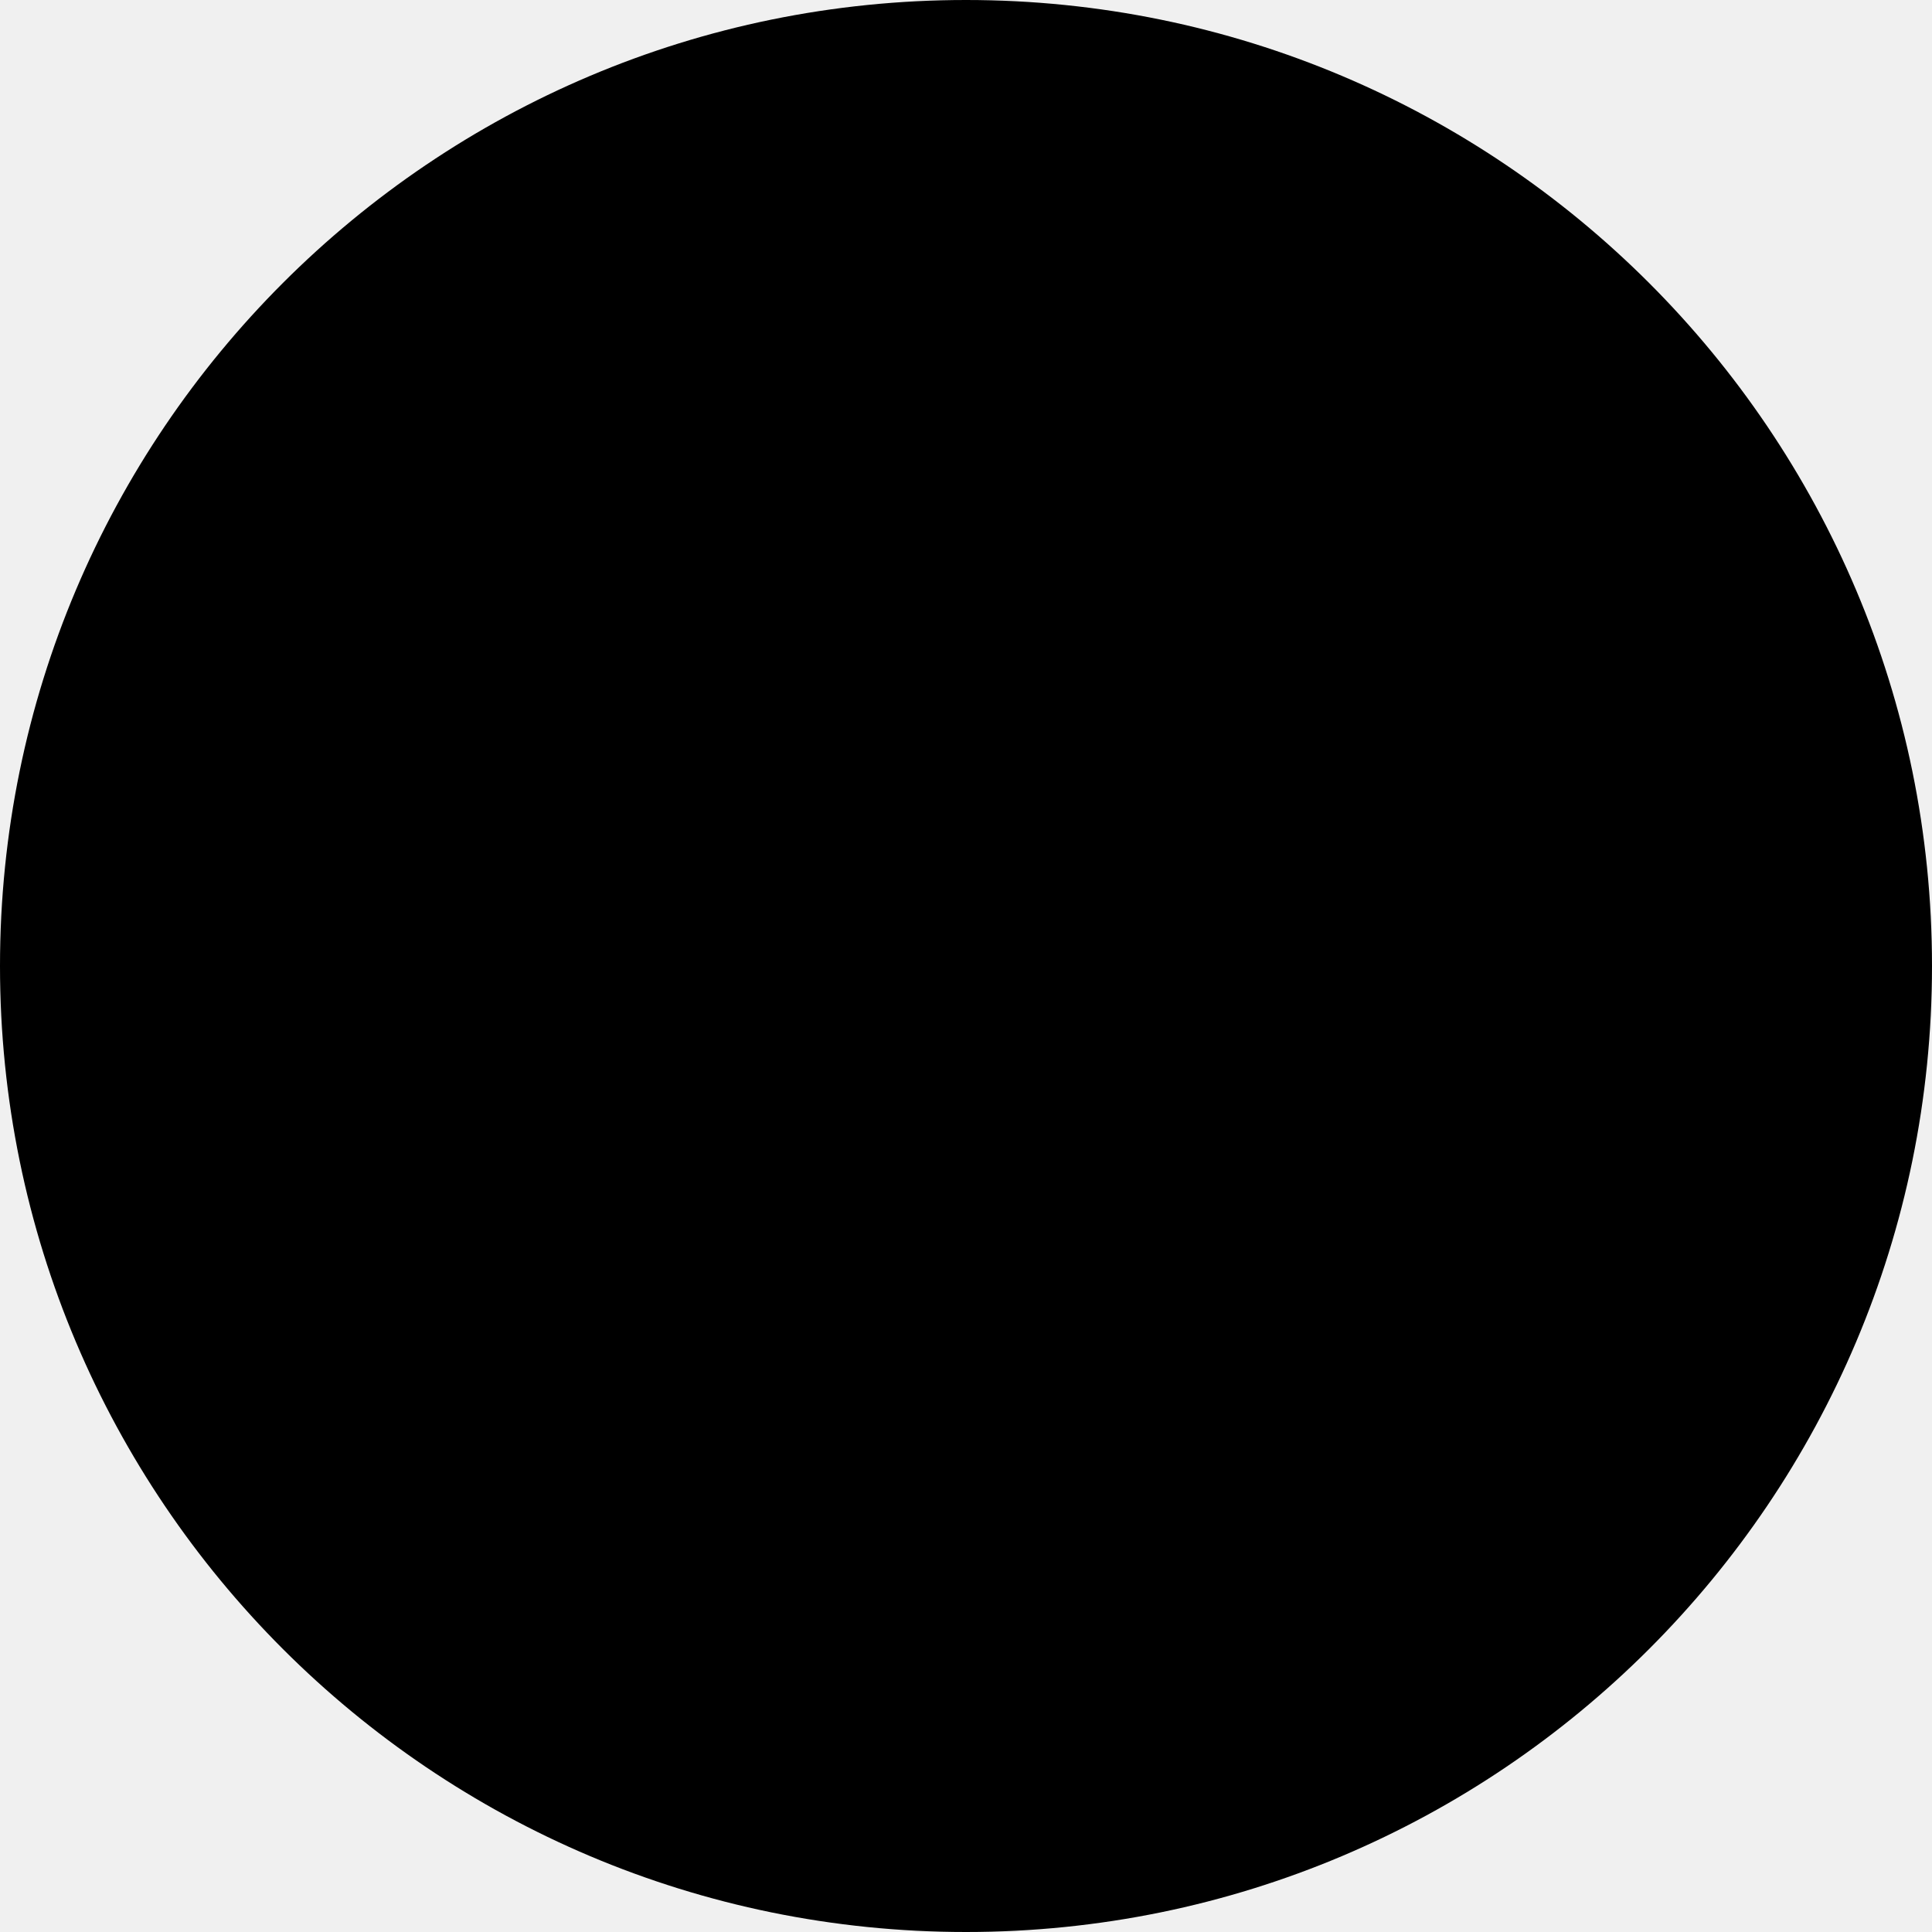
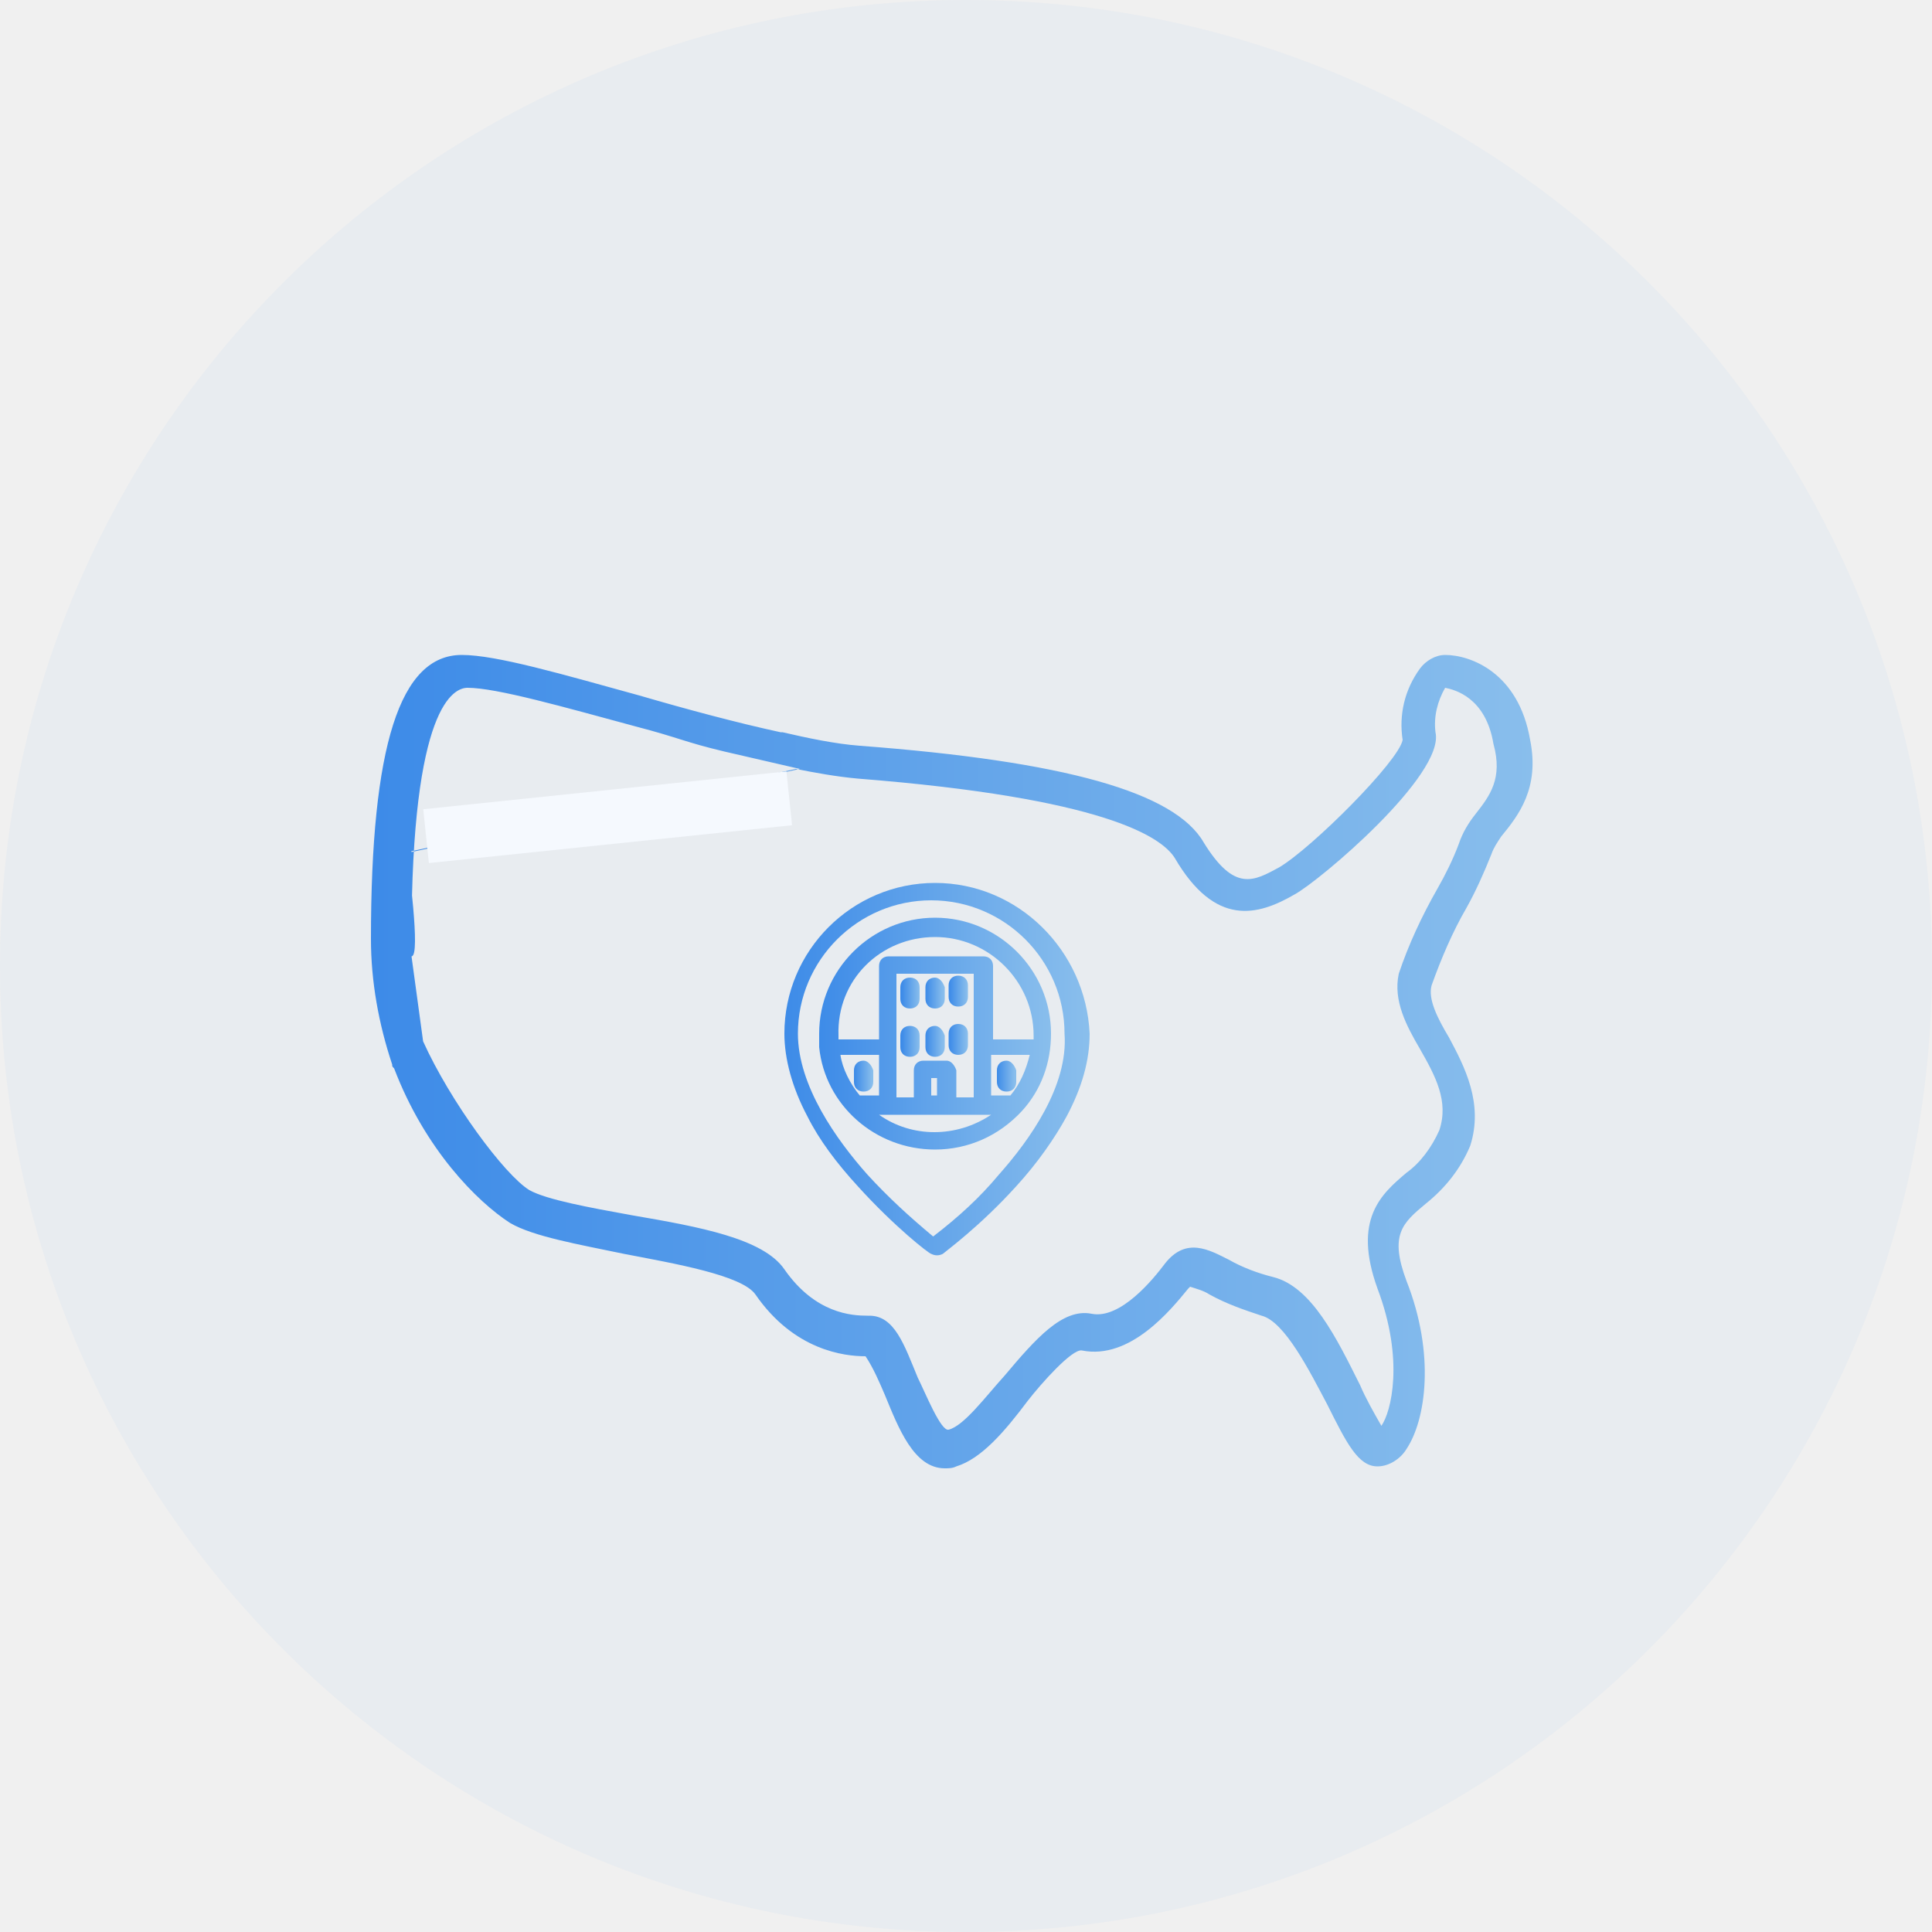
<svg xmlns="http://www.w3.org/2000/svg" version="1.1" id="Layer_1" x="0px" y="0px" viewBox="0 0 100 100" style="enable-background:new 0 0 100 100;" xml:space="preserve">
  <style type="text/css">
	.st0{opacity:5.000000e-02;fill-rule:evenodd;clip-rule:evenodd;fill:#4191E9;enable-background:new    ;}
	.st1{fill:url(#SVGID_1_);}
	.st2{fill:#F5F9FE;enable-background:new    ;}
	.st3{fill:#FFFFFF;}
	.st4{fill:url(#SVGID_2_);}
	.st5{fill:url(#SVGID_3_);}
	.st6{fill:url(#SVGID_4_);}
	.st7{fill:url(#SVGID_5_);}
	.st8{fill:url(#SVGID_6_);}
	.st9{fill:url(#SVGID_7_);}
	.st10{fill:url(#SVGID_8_);}
	.st11{fill:url(#SVGID_9_);}
	.st12{fill:url(#SVGID_10_);}
	.st13{fill:url(#SVGID_11_);}
</style>
  <g>
-     <circle className="st0" cx="50" cy="50" r="50" />
+     <circle class="st0" cx="50" cy="50" r="50" />
  </g>
  <g id="Layer_1_1_">
    <linearGradient id="SVGID_1_" gradientUnits="userSpaceOnUse" x1="19.491" y1="54.836" x2="79.347" y2="54.836">
      <stop offset="0" style="stop-color:#3D8BE8" />
      <stop offset="1" style="stop-color:#89BEEC" />
    </linearGradient>
-     <path className="st1" d="M79.2,38.3c-0.6-3.5-3.1-4.4-4.4-4.4c-0.5,0-1,0.3-1.3,0.7c-0.8,1.1-1.1,2.4-0.9,3.7c-0.2,1.1-4.7,5.6-6.4,6.6   c-1.3,0.7-2.3,1.3-3.9-1.3c-1.5-2.6-7.2-4.2-17.8-5c-1.3-0.1-2.7-0.4-4-0.7c0,0,0,0-0.1,0c-2.3-0.5-4.9-1.2-7.3-1.9   c-4-1.1-7.4-2.1-9.2-2.1c-3.2,0-4.7,4.7-4.7,14.7c0,2.2,0.4,4.4,1.1,6.5c0,0.1,0,0.1,0.1,0.2c1.6,4.2,4.3,6.9,6,8   c1.2,0.7,3.5,1.1,5.9,1.6c2.6,0.5,6.1,1.1,6.8,2.1c2,2.9,4.6,3.2,5.7,3.2c0.4,0.6,0.7,1.3,1,2c0.7,1.7,1.5,3.8,3.1,3.8   c0.2,0,0.4,0,0.6-0.1c1.3-0.4,2.5-1.8,3.7-3.4c0.7-0.9,2.3-2.7,2.8-2.6c2.5,0.5,4.6-2.1,5.5-3.2c0,0,0.1-0.1,0.1-0.1   c0.3,0.1,0.7,0.2,1,0.4c0.9,0.5,1.8,0.8,2.7,1.1c1.2,0.3,2.5,2.9,3.4,4.6c1,2,1.6,3.2,2.6,3.2c0.6,0,1.2-0.4,1.5-0.9   c1-1.5,1.5-4.9,0-8.7c-0.9-2.4-0.2-3,1-4c1-0.8,1.8-1.8,2.3-3c0.7-2.2-0.3-4.1-1.1-5.6c-0.6-1-1.1-2-0.9-2.7c0.5-1.4,1.1-2.8,1.8-4   c0.5-0.9,0.9-1.8,1.3-2.8c0.1-0.3,0.3-0.6,0.5-0.9C78.6,42.2,79.7,40.8,79.2,38.3L79.2,38.3z M24.2,35.6c1.5,0,5,1,8.7,2   c2.3,0.6,2.5,0.8,4.6,1.3l3.9,0.9l-20.1,4.3c-0.6-1.8,0,6.3,0,4.4C21.3,36.5,23.5,35.6,24.2,35.6z M76.4,42.1   c-0.4,0.5-0.7,1-0.9,1.6c-0.3,0.8-0.7,1.6-1.1,2.3c-0.8,1.4-1.5,2.9-2,4.4c-0.3,1.4,0.4,2.7,1.1,3.9c0.8,1.4,1.5,2.7,1,4.2   c-0.4,0.9-1,1.7-1.7,2.2c-1.3,1.1-2.8,2.4-1.5,6c1.4,3.7,0.7,6.4,0.2,7.1c-0.4-0.7-0.8-1.4-1.1-2.1c-1.2-2.4-2.5-5.1-4.5-5.6   c-0.8-0.2-1.6-0.5-2.3-0.9c-1-0.5-2.2-1.2-3.3,0.2c-0.6,0.8-2.3,2.9-3.8,2.6c-1.5-0.3-2.9,1.3-4.5,3.2c-1,1.1-2.1,2.6-2.9,2.8   c-0.4,0.1-1.2-1.9-1.6-2.7c-0.7-1.7-1.2-3.2-2.5-3.2h-0.1c-0.8,0-2.7-0.1-4.3-2.4c-1.1-1.6-4.4-2.2-7.9-2.8   c-2.2-0.4-4.4-0.8-5.3-1.3c-1.3-0.8-4.1-4.6-5.5-7.7l-0.6-4.4c0.5,0-0.2-4.9-0.2-5.4l9.9-2.1l10.2-2.2c1,0.2,2.1,0.4,3.2,0.5   c12.7,1,15.7,3,16.4,4.1c2.1,3.6,4.3,3,6.2,1.9c1.3-0.7,7.8-6.2,7.3-8.4c-0.1-0.8,0.1-1.6,0.5-2.3c0.5,0.1,2.1,0.5,2.5,2.9   C77.8,40.3,77.1,41.2,76.4,42.1L76.4,42.1z" />
-     <rect x="22" y="40.9" transform="matrix(0.9946 -0.1036 0.1036 0.9946 -4.2105 3.4869)" className="st2" width="18.9" height="2.8" />
+     <path class="st1" d="M79.2,38.3c-0.6-3.5-3.1-4.4-4.4-4.4c-0.5,0-1,0.3-1.3,0.7c-0.8,1.1-1.1,2.4-0.9,3.7c-0.2,1.1-4.7,5.6-6.4,6.6   c-1.3,0.7-2.3,1.3-3.9-1.3c-1.5-2.6-7.2-4.2-17.8-5c-1.3-0.1-2.7-0.4-4-0.7c0,0,0,0-0.1,0c-2.3-0.5-4.9-1.2-7.3-1.9   c-4-1.1-7.4-2.1-9.2-2.1c-3.2,0-4.7,4.7-4.7,14.7c0,2.2,0.4,4.4,1.1,6.5c0,0.1,0,0.1,0.1,0.2c1.6,4.2,4.3,6.9,6,8   c1.2,0.7,3.5,1.1,5.9,1.6c2.6,0.5,6.1,1.1,6.8,2.1c2,2.9,4.6,3.2,5.7,3.2c0.4,0.6,0.7,1.3,1,2c0.7,1.7,1.5,3.8,3.1,3.8   c0.2,0,0.4,0,0.6-0.1c1.3-0.4,2.5-1.8,3.7-3.4c0.7-0.9,2.3-2.7,2.8-2.6c2.5,0.5,4.6-2.1,5.5-3.2c0,0,0.1-0.1,0.1-0.1   c0.3,0.1,0.7,0.2,1,0.4c0.9,0.5,1.8,0.8,2.7,1.1c1.2,0.3,2.5,2.9,3.4,4.6c1,2,1.6,3.2,2.6,3.2c0.6,0,1.2-0.4,1.5-0.9   c1-1.5,1.5-4.9,0-8.7c-0.9-2.4-0.2-3,1-4c1-0.8,1.8-1.8,2.3-3c0.7-2.2-0.3-4.1-1.1-5.6c-0.6-1-1.1-2-0.9-2.7c0.5-1.4,1.1-2.8,1.8-4   c0.5-0.9,0.9-1.8,1.3-2.8c0.1-0.3,0.3-0.6,0.5-0.9C78.6,42.2,79.7,40.8,79.2,38.3L79.2,38.3z M24.2,35.6c1.5,0,5,1,8.7,2   c2.3,0.6,2.5,0.8,4.6,1.3l3.9,0.9l-20.1,4.3c-0.6-1.8,0,6.3,0,4.4C21.3,36.5,23.5,35.6,24.2,35.6z M76.4,42.1   c-0.4,0.5-0.7,1-0.9,1.6c-0.3,0.8-0.7,1.6-1.1,2.3c-0.8,1.4-1.5,2.9-2,4.4c-0.3,1.4,0.4,2.7,1.1,3.9c0.8,1.4,1.5,2.7,1,4.2   c-0.4,0.9-1,1.7-1.7,2.2c-1.3,1.1-2.8,2.4-1.5,6c1.4,3.7,0.7,6.4,0.2,7.1c-0.4-0.7-0.8-1.4-1.1-2.1c-1.2-2.4-2.5-5.1-4.5-5.6   c-0.8-0.2-1.6-0.5-2.3-0.9c-1-0.5-2.2-1.2-3.3,0.2c-0.6,0.8-2.3,2.9-3.8,2.6c-1.5-0.3-2.9,1.3-4.5,3.2c-1,1.1-2.1,2.6-2.9,2.8   c-0.4,0.1-1.2-1.9-1.6-2.7c-0.7-1.7-1.2-3.2-2.5-3.2h-0.1c-0.8,0-2.7-0.1-4.3-2.4c-1.1-1.6-4.4-2.2-7.9-2.8   c-2.2-0.4-4.4-0.8-5.3-1.3c-1.3-0.8-4.1-4.6-5.5-7.7l-0.6-4.4c0.5,0-0.2-4.9-0.2-5.4l9.9-2.1l10.2-2.2c1,0.2,2.1,0.4,3.2,0.5   c12.7,1,15.7,3,16.4,4.1c2.1,3.6,4.3,3,6.2,1.9c1.3-0.7,7.8-6.2,7.3-8.4c-0.1-0.8,0.1-1.6,0.5-2.3c0.5,0.1,2.1,0.5,2.5,2.9   C77.8,40.3,77.1,41.2,76.4,42.1L76.4,42.1z" />
+     <rect x="22" y="40.9" transform="matrix(0.9946 -0.1036 0.1036 0.9946 -4.2105 3.4869)" class="st2" width="18.9" height="2.8" />
  </g>
-   <path className="st3" d="M123.5,35.6" />
+   <path class="st3" d="M123.5,35.6" />
  <g id="_16-location">
    <g id="linear_color">
      <linearGradient id="SVGID_2_" gradientUnits="userSpaceOnUse" x1="40.541" y1="55.36" x2="56.199" y2="55.36">
        <stop offset="0" style="stop-color:#3D8BE8" />
        <stop offset="1" style="stop-color:#89BEEC" />
      </linearGradient>
-       <path className="st4" d="M48.4,45.7c-4.3,0-7.8,3.5-7.8,7.8c0,1.3,0.4,2.8,1.2,4.3c0.6,1.2,1.5,2.4,2.6,3.6c1.9,2.1,3.7,3.5,3.8,3.5    c0.2,0.1,0.4,0.1,0.6,0c0.1-0.1,1.9-1.4,3.8-3.5c1.1-1.2,2-2.5,2.6-3.6c0.8-1.5,1.2-2.9,1.2-4.3C56.2,49.2,52.7,45.7,48.4,45.7z     M51.7,60.8c-1,1.2-2.1,2.2-3.4,3.2c-1.2-1-2.3-2-3.4-3.2c-1.6-1.8-3.6-4.6-3.6-7.3c0-3.8,3.1-6.9,6.9-6.9c3.8,0,6.9,3.1,6.9,6.9    C55.3,56.2,53.3,59,51.7,60.8z" />
+       <path class="st4" d="M48.4,45.7c-4.3,0-7.8,3.5-7.8,7.8c0,1.3,0.4,2.8,1.2,4.3c0.6,1.2,1.5,2.4,2.6,3.6c1.9,2.1,3.7,3.5,3.8,3.5    c0.2,0.1,0.4,0.1,0.6,0c0.1-0.1,1.9-1.4,3.8-3.5c1.1-1.2,2-2.5,2.6-3.6c0.8-1.5,1.2-2.9,1.2-4.3C56.2,49.2,52.7,45.7,48.4,45.7z     M51.7,60.8c-1,1.2-2.1,2.2-3.4,3.2c-1.2-1-2.3-2-3.4-3.2c-1.6-1.8-3.6-4.6-3.6-7.3c0-3.8,3.1-6.9,6.9-6.9c3.8,0,6.9,3.1,6.9,6.9    C55.3,56.2,53.3,59,51.7,60.8z" />
      <linearGradient id="SVGID_3_" gradientUnits="userSpaceOnUse" x1="42.383" y1="53.518" x2="54.357" y2="53.518">
        <stop offset="0" style="stop-color:#3D8BE8" />
        <stop offset="1" style="stop-color:#89BEEC" />
      </linearGradient>
-       <path className="st5" d="M52.9,57.5c1-1.1,1.5-2.5,1.5-4c0-3.3-2.7-6-6-6c-3.3,0-6,2.7-6,6c0,0.2,0,0.4,0,0.7c0.3,3,2.9,5.3,6,5.3    C50.1,59.5,51.7,58.8,52.9,57.5z M48.5,56.7h-0.3v-0.9h0.3V56.7z M49,54.9h-1.2c-0.3,0-0.5,0.2-0.5,0.5v1.4h-0.9v-6.4h4v6.4h-0.9    v-1.4C49.4,55.1,49.2,54.9,49,54.9z M44.5,56.7c-0.5-0.6-0.9-1.4-1-2.1h2v2.1H44.5z M51.3,56.7v-2.1h2c-0.2,0.8-0.5,1.5-1,2.1    H51.3z M48.4,48.5c2.8,0,5.1,2.3,5.1,5.1c0,0.1,0,0.1,0,0.2h-2.1v-3.8c0-0.3-0.2-0.5-0.5-0.5h-4.9c-0.3,0-0.5,0.2-0.5,0.5v3.8    h-2.1c0-0.1,0-0.1,0-0.2C43.3,50.7,45.6,48.5,48.4,48.5z M45.5,57.7h5.8C49.5,58.9,47.2,58.9,45.5,57.7z" />
+       <path class="st5" d="M52.9,57.5c1-1.1,1.5-2.5,1.5-4c0-3.3-2.7-6-6-6c-3.3,0-6,2.7-6,6c0,0.2,0,0.4,0,0.7c0.3,3,2.9,5.3,6,5.3    C50.1,59.5,51.7,58.8,52.9,57.5z M48.5,56.7h-0.3v-0.9h0.3V56.7z M49,54.9h-1.2c-0.3,0-0.5,0.2-0.5,0.5v1.4h-0.9v-6.4h4v6.4h-0.9    v-1.4C49.4,55.1,49.2,54.9,49,54.9z M44.5,56.7c-0.5-0.6-0.9-1.4-1-2.1h2v2.1H44.5z M51.3,56.7v-2.1h2c-0.2,0.8-0.5,1.5-1,2.1    H51.3z M48.4,48.5c2.8,0,5.1,2.3,5.1,5.1c0,0.1,0,0.1,0,0.2h-2.1v-3.8c0-0.3-0.2-0.5-0.5-0.5h-4.9c-0.3,0-0.5,0.2-0.5,0.5v3.8    h-2.1c0-0.1,0-0.1,0-0.2C43.3,50.7,45.6,48.5,48.4,48.5z M45.5,57.7h5.8C49.5,58.9,47.2,58.9,45.5,57.7z" />
      <linearGradient id="SVGID_4_" gradientUnits="userSpaceOnUse" x1="51.594" y1="55.667" x2="52.515" y2="55.667">
        <stop offset="0" style="stop-color:#3D8BE8" />
        <stop offset="1" style="stop-color:#89BEEC" />
      </linearGradient>
-       <path className="st6" d="M52.1,54.9c-0.3,0-0.5,0.2-0.5,0.5V56c0,0.3,0.2,0.5,0.5,0.5c0.3,0,0.5-0.2,0.5-0.5v-0.6    C52.5,55.1,52.3,54.9,52.1,54.9z" />
+       <path class="st6" d="M52.1,54.9c-0.3,0-0.5,0.2-0.5,0.5V56c0,0.3,0.2,0.5,0.5,0.5c0.3,0,0.5-0.2,0.5-0.5v-0.6    C52.5,55.1,52.3,54.9,52.1,54.9z" />
      <linearGradient id="SVGID_5_" gradientUnits="userSpaceOnUse" x1="44.225" y1="55.667" x2="45.146" y2="55.667">
        <stop offset="0" style="stop-color:#3D8BE8" />
        <stop offset="1" style="stop-color:#89BEEC" />
      </linearGradient>
-       <path className="st7" d="M44.7,54.9c-0.3,0-0.5,0.2-0.5,0.5V56c0,0.3,0.2,0.5,0.5,0.5c0.3,0,0.5-0.2,0.5-0.5v-0.6    C45.1,55.1,44.9,54.9,44.7,54.9z" />
+       <path class="st7" d="M44.7,54.9c-0.3,0-0.5,0.2-0.5,0.5V56c0,0.3,0.2,0.5,0.5,0.5c0.3,0,0.5-0.2,0.5-0.5v-0.6    C45.1,55.1,44.9,54.9,44.7,54.9z" />
      <linearGradient id="SVGID_6_" gradientUnits="userSpaceOnUse" x1="47.909" y1="51.368" x2="48.83" y2="51.368">
        <stop offset="0" style="stop-color:#3D8BE8" />
        <stop offset="1" style="stop-color:#89BEEC" />
      </linearGradient>
-       <path className="st8" d="M48.4,50.6c-0.3,0-0.5,0.2-0.5,0.5v0.6c0,0.3,0.2,0.5,0.5,0.5c0.3,0,0.5-0.2,0.5-0.5v-0.6    C48.8,50.8,48.6,50.6,48.4,50.6z" />
+       <path class="st8" d="M48.4,50.6c-0.3,0-0.5,0.2-0.5,0.5v0.6c0,0.3,0.2,0.5,0.5,0.5c0.3,0,0.5-0.2,0.5-0.5v-0.6    C48.8,50.8,48.6,50.6,48.4,50.6z" />
      <linearGradient id="SVGID_7_" gradientUnits="userSpaceOnUse" x1="47.909" y1="53.825" x2="48.83" y2="53.825">
        <stop offset="0" style="stop-color:#3D8BE8" />
        <stop offset="1" style="stop-color:#89BEEC" />
      </linearGradient>
-       <path className="st9" d="M48.4,53.1c-0.3,0-0.5,0.2-0.5,0.5v0.6c0,0.3,0.2,0.5,0.5,0.5c0.3,0,0.5-0.2,0.5-0.5v-0.6    C48.8,53.3,48.6,53.1,48.4,53.1z" />
+       <path class="st9" d="M48.4,53.1c-0.3,0-0.5,0.2-0.5,0.5v0.6c0,0.3,0.2,0.5,0.5,0.5c0.3,0,0.5-0.2,0.5-0.5v-0.6    C48.8,53.3,48.6,53.1,48.4,53.1z" />
      <linearGradient id="SVGID_8_" gradientUnits="userSpaceOnUse" x1="49.137" y1="51.368" x2="50.058" y2="51.368">
        <stop offset="0" style="stop-color:#3D8BE8" />
        <stop offset="1" style="stop-color:#89BEEC" />
      </linearGradient>
-       <path className="st10" d="M49.6,52.1c0.3,0,0.5-0.2,0.5-0.5v-0.6c0-0.3-0.2-0.5-0.5-0.5c-0.3,0-0.5,0.2-0.5,0.5v0.6    C49.1,51.9,49.3,52.1,49.6,52.1z" />
+       <path class="st10" d="M49.6,52.1c0.3,0,0.5-0.2,0.5-0.5v-0.6c0-0.3-0.2-0.5-0.5-0.5c-0.3,0-0.5,0.2-0.5,0.5v0.6    C49.1,51.9,49.3,52.1,49.6,52.1z" />
      <linearGradient id="SVGID_9_" gradientUnits="userSpaceOnUse" x1="49.137" y1="53.825" x2="50.058" y2="53.825">
        <stop offset="0" style="stop-color:#3D8BE8" />
        <stop offset="1" style="stop-color:#89BEEC" />
      </linearGradient>
-       <path className="st11" d="M50.1,54.1v-0.6c0-0.3-0.2-0.5-0.5-0.5c-0.3,0-0.5,0.2-0.5,0.5v0.6c0,0.3,0.2,0.5,0.5,0.5    C49.9,54.6,50.1,54.4,50.1,54.1z" />
+       <path class="st11" d="M50.1,54.1v-0.6c0-0.3-0.2-0.5-0.5-0.5c-0.3,0-0.5,0.2-0.5,0.5v0.6c0,0.3,0.2,0.5,0.5,0.5    C49.9,54.6,50.1,54.4,50.1,54.1z" />
      <linearGradient id="SVGID_10_" gradientUnits="userSpaceOnUse" x1="46.681" y1="51.368" x2="47.602" y2="51.368">
        <stop offset="0" style="stop-color:#3D8BE8" />
        <stop offset="1" style="stop-color:#89BEEC" />
      </linearGradient>
-       <path className="st12" d="M47.1,50.6c-0.3,0-0.5,0.2-0.5,0.5v0.6c0,0.3,0.2,0.5,0.5,0.5s0.5-0.2,0.5-0.5v-0.6    C47.6,50.8,47.4,50.6,47.1,50.6z" />
+       <path class="st12" d="M47.1,50.6c-0.3,0-0.5,0.2-0.5,0.5v0.6c0,0.3,0.2,0.5,0.5,0.5s0.5-0.2,0.5-0.5v-0.6    C47.6,50.8,47.4,50.6,47.1,50.6z" />
      <linearGradient id="SVGID_11_" gradientUnits="userSpaceOnUse" x1="46.681" y1="53.825" x2="47.602" y2="53.825">
        <stop offset="0" style="stop-color:#3D8BE8" />
        <stop offset="1" style="stop-color:#89BEEC" />
      </linearGradient>
-       <path className="st13" d="M47.1,53.1c-0.3,0-0.5,0.2-0.5,0.5v0.6c0,0.3,0.2,0.5,0.5,0.5s0.5-0.2,0.5-0.5v-0.6    C47.6,53.3,47.4,53.1,47.1,53.1z" />
+       <path class="st13" d="M47.1,53.1c-0.3,0-0.5,0.2-0.5,0.5v0.6c0,0.3,0.2,0.5,0.5,0.5s0.5-0.2,0.5-0.5v-0.6    C47.6,53.3,47.4,53.1,47.1,53.1z" />
    </g>
  </g>
</svg>
